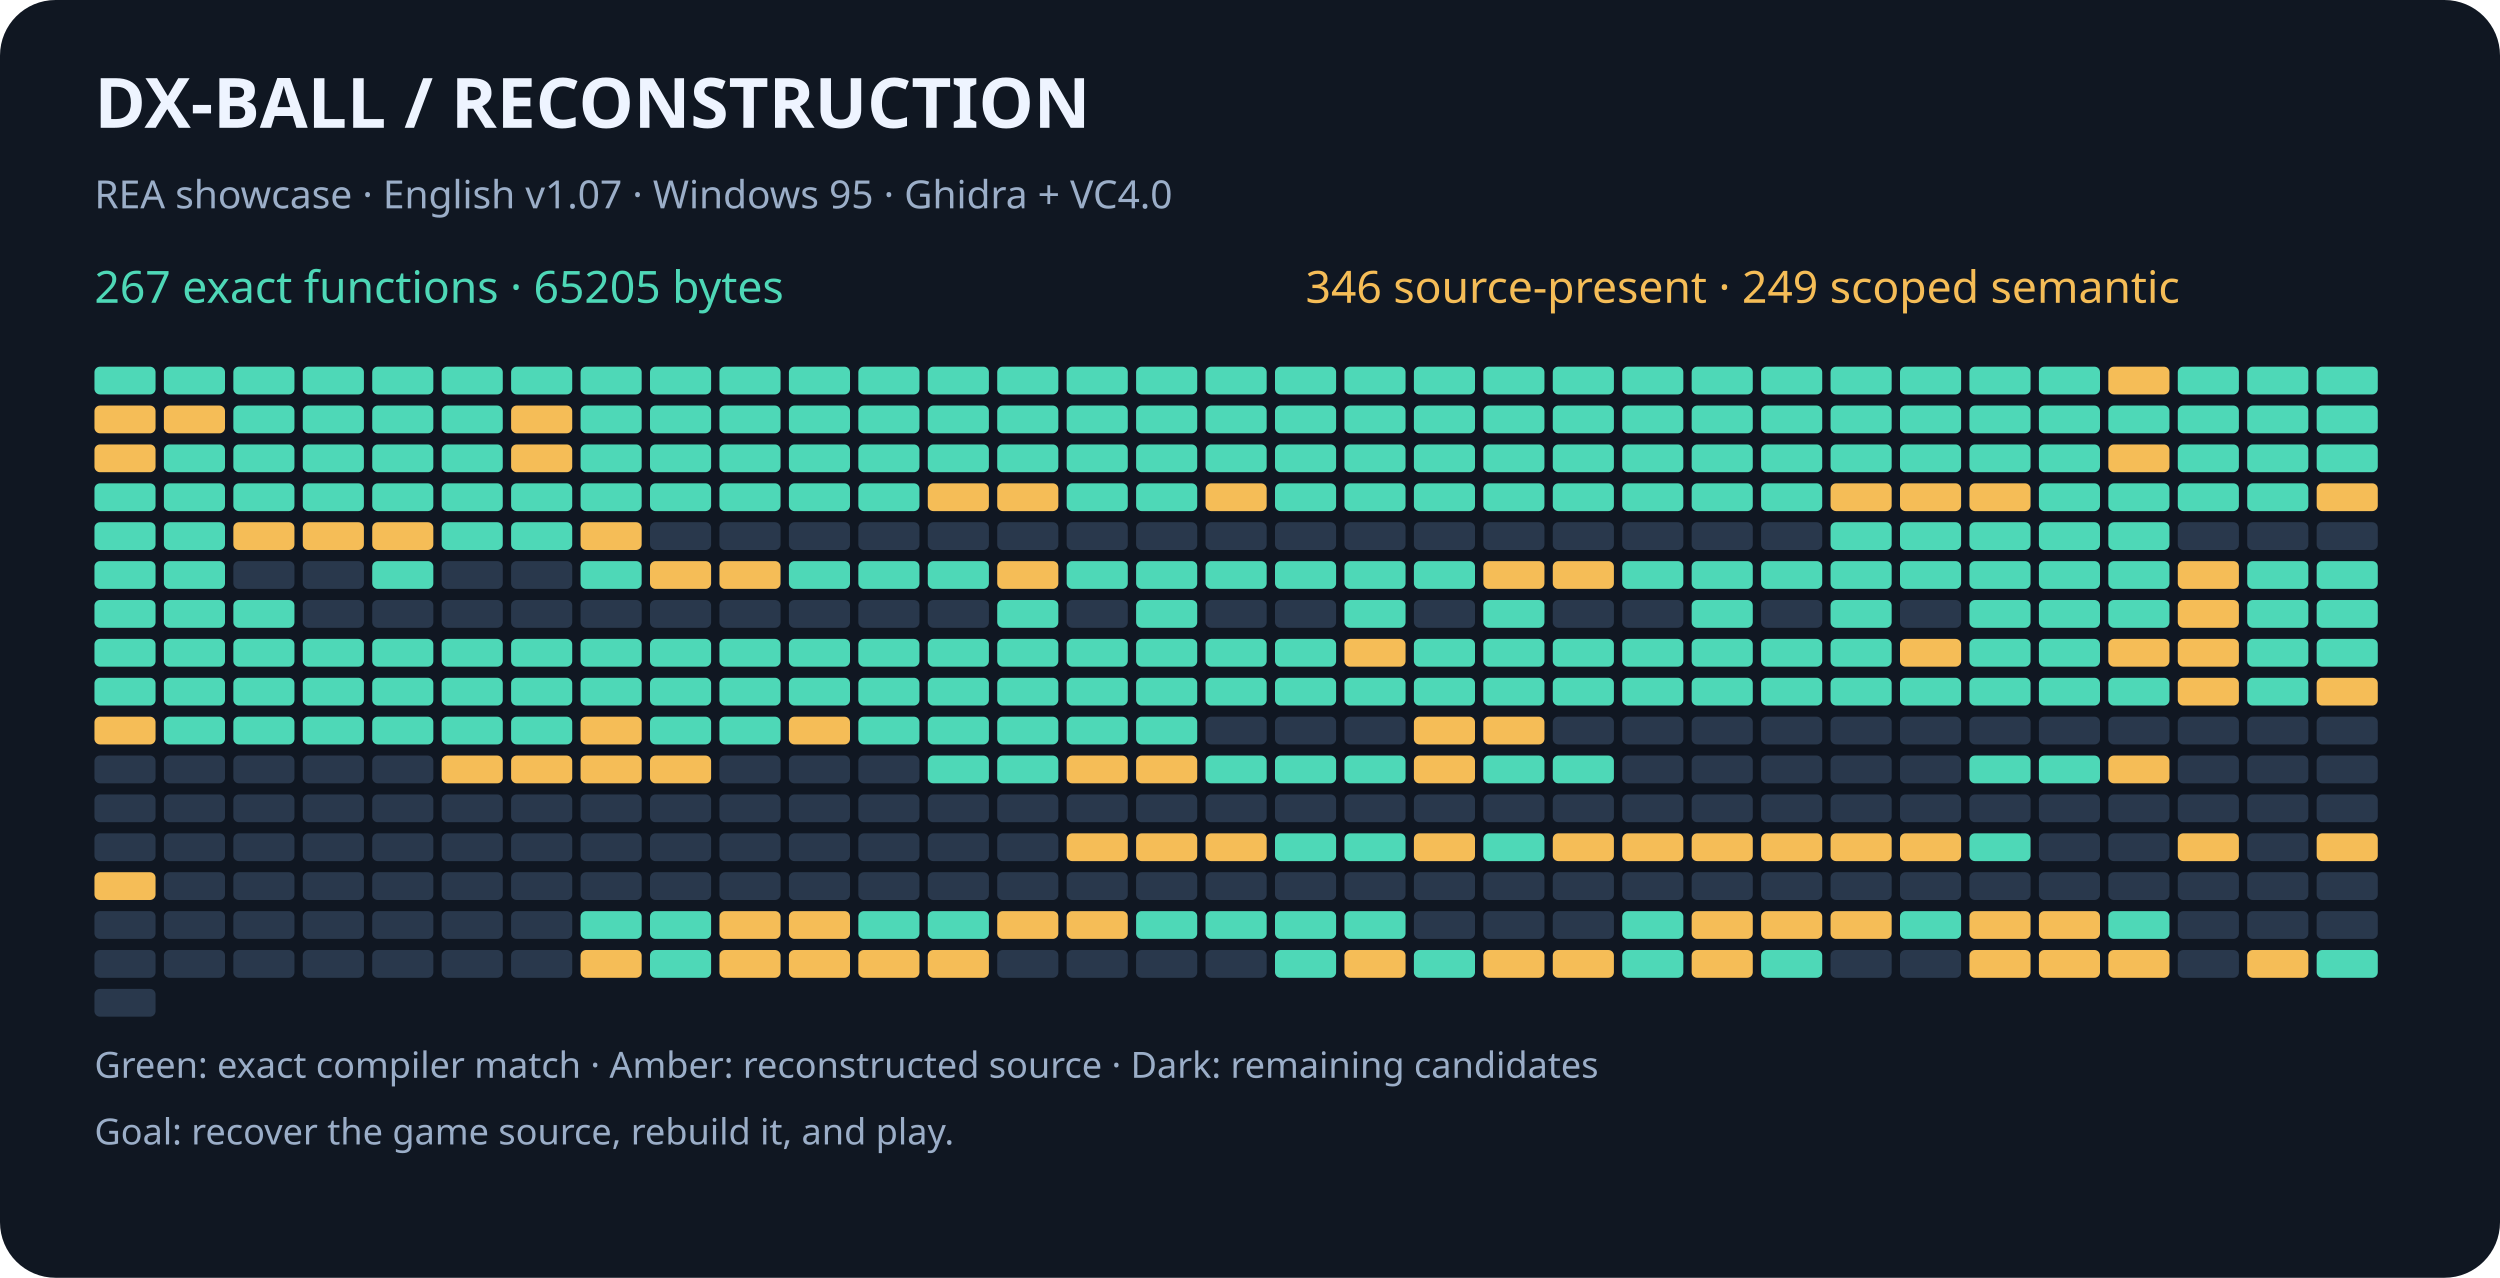
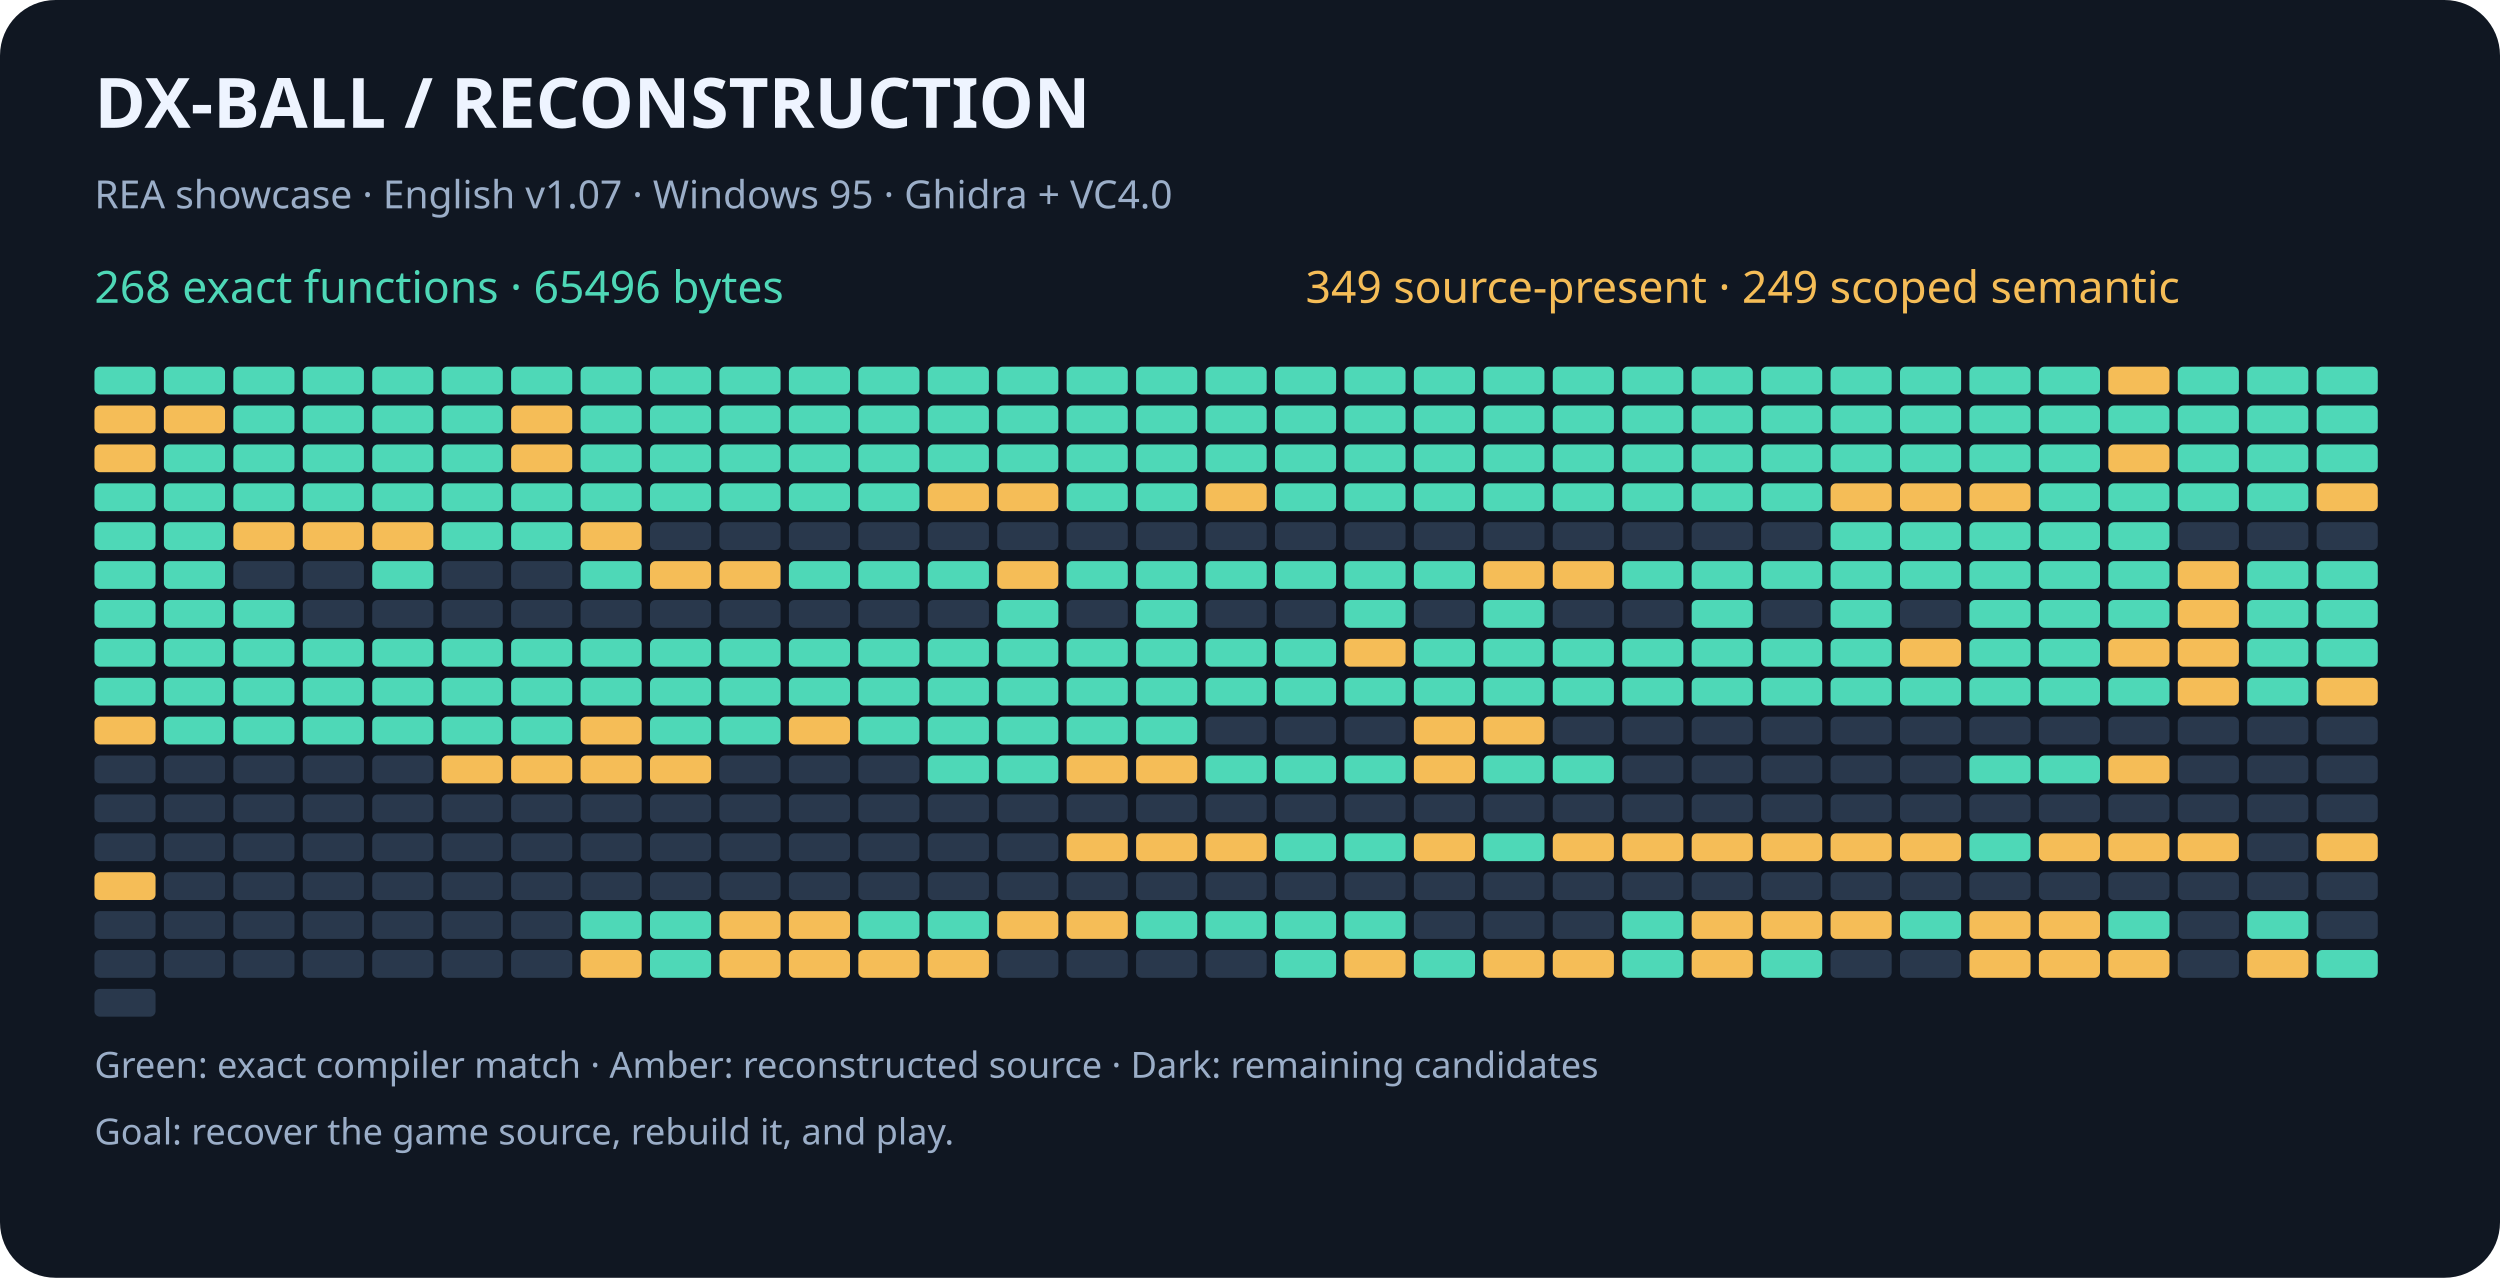
<svg xmlns="http://www.w3.org/2000/svg" width="900" height="460" viewBox="0 0 900 460" role="img" aria-labelledby="title desc">
  <rect width="900" height="460" rx="20" fill="#101722" />
  <g font-family="sans-serif">
    <text x="34" y="46" fill="#eef4ff" font-size="25" font-weight="bold">DX-BALL  /  RECONSTRUCTION</text>
    <text x="34" y="75" fill="#9baec8" font-size="14">REA showcase · English v1.07 · Windows 95 · Ghidra + VC4.0</text>
-     <text x="34" y="109" fill="#4ed8b7" font-size="16">267 exact functions · 65205 bytes</text>
-     <text x="470" y="109" fill="#f5bd57" font-size="16">346 source-present · 249 scoped semantic</text>
+     <text x="34" y="109" fill="#4ed8b7" font-size="16">268 exact functions · 65496 bytes</text>
+     <text x="470" y="109" fill="#f5bd57" font-size="16">349 source-present · 249 scoped semantic</text>
    <rect x="34" y="132" width="22" height="10" rx="2" fill="#4ed8b7" />
    <rect x="59" y="132" width="22" height="10" rx="2" fill="#4ed8b7" />
    <rect x="84" y="132" width="22" height="10" rx="2" fill="#4ed8b7" />
    <rect x="109" y="132" width="22" height="10" rx="2" fill="#4ed8b7" />
    <rect x="134" y="132" width="22" height="10" rx="2" fill="#4ed8b7" />
    <rect x="159" y="132" width="22" height="10" rx="2" fill="#4ed8b7" />
    <rect x="184" y="132" width="22" height="10" rx="2" fill="#4ed8b7" />
    <rect x="209" y="132" width="22" height="10" rx="2" fill="#4ed8b7" />
    <rect x="234" y="132" width="22" height="10" rx="2" fill="#4ed8b7" />
    <rect x="259" y="132" width="22" height="10" rx="2" fill="#4ed8b7" />
    <rect x="284" y="132" width="22" height="10" rx="2" fill="#4ed8b7" />
    <rect x="309" y="132" width="22" height="10" rx="2" fill="#4ed8b7" />
    <rect x="334" y="132" width="22" height="10" rx="2" fill="#4ed8b7" />
    <rect x="359" y="132" width="22" height="10" rx="2" fill="#4ed8b7" />
    <rect x="384" y="132" width="22" height="10" rx="2" fill="#4ed8b7" />
    <rect x="409" y="132" width="22" height="10" rx="2" fill="#4ed8b7" />
    <rect x="434" y="132" width="22" height="10" rx="2" fill="#4ed8b7" />
    <rect x="459" y="132" width="22" height="10" rx="2" fill="#4ed8b7" />
    <rect x="484" y="132" width="22" height="10" rx="2" fill="#4ed8b7" />
    <rect x="509" y="132" width="22" height="10" rx="2" fill="#4ed8b7" />
    <rect x="534" y="132" width="22" height="10" rx="2" fill="#4ed8b7" />
    <rect x="559" y="132" width="22" height="10" rx="2" fill="#4ed8b7" />
    <rect x="584" y="132" width="22" height="10" rx="2" fill="#4ed8b7" />
    <rect x="609" y="132" width="22" height="10" rx="2" fill="#4ed8b7" />
    <rect x="634" y="132" width="22" height="10" rx="2" fill="#4ed8b7" />
    <rect x="659" y="132" width="22" height="10" rx="2" fill="#4ed8b7" />
    <rect x="684" y="132" width="22" height="10" rx="2" fill="#4ed8b7" />
    <rect x="709" y="132" width="22" height="10" rx="2" fill="#4ed8b7" />
    <rect x="734" y="132" width="22" height="10" rx="2" fill="#4ed8b7" />
    <rect x="759" y="132" width="22" height="10" rx="2" fill="#f5bd57" />
    <rect x="784" y="132" width="22" height="10" rx="2" fill="#4ed8b7" />
    <rect x="809" y="132" width="22" height="10" rx="2" fill="#4ed8b7" />
    <rect x="834" y="132" width="22" height="10" rx="2" fill="#4ed8b7" />
    <rect x="34" y="146" width="22" height="10" rx="2" fill="#f5bd57" />
    <rect x="59" y="146" width="22" height="10" rx="2" fill="#f5bd57" />
    <rect x="84" y="146" width="22" height="10" rx="2" fill="#4ed8b7" />
    <rect x="109" y="146" width="22" height="10" rx="2" fill="#4ed8b7" />
    <rect x="134" y="146" width="22" height="10" rx="2" fill="#4ed8b7" />
    <rect x="159" y="146" width="22" height="10" rx="2" fill="#4ed8b7" />
    <rect x="184" y="146" width="22" height="10" rx="2" fill="#f5bd57" />
    <rect x="209" y="146" width="22" height="10" rx="2" fill="#4ed8b7" />
    <rect x="234" y="146" width="22" height="10" rx="2" fill="#4ed8b7" />
    <rect x="259" y="146" width="22" height="10" rx="2" fill="#4ed8b7" />
    <rect x="284" y="146" width="22" height="10" rx="2" fill="#4ed8b7" />
    <rect x="309" y="146" width="22" height="10" rx="2" fill="#4ed8b7" />
    <rect x="334" y="146" width="22" height="10" rx="2" fill="#4ed8b7" />
    <rect x="359" y="146" width="22" height="10" rx="2" fill="#4ed8b7" />
    <rect x="384" y="146" width="22" height="10" rx="2" fill="#4ed8b7" />
    <rect x="409" y="146" width="22" height="10" rx="2" fill="#4ed8b7" />
    <rect x="434" y="146" width="22" height="10" rx="2" fill="#4ed8b7" />
    <rect x="459" y="146" width="22" height="10" rx="2" fill="#4ed8b7" />
    <rect x="484" y="146" width="22" height="10" rx="2" fill="#4ed8b7" />
    <rect x="509" y="146" width="22" height="10" rx="2" fill="#4ed8b7" />
    <rect x="534" y="146" width="22" height="10" rx="2" fill="#4ed8b7" />
    <rect x="559" y="146" width="22" height="10" rx="2" fill="#4ed8b7" />
    <rect x="584" y="146" width="22" height="10" rx="2" fill="#4ed8b7" />
    <rect x="609" y="146" width="22" height="10" rx="2" fill="#4ed8b7" />
    <rect x="634" y="146" width="22" height="10" rx="2" fill="#4ed8b7" />
    <rect x="659" y="146" width="22" height="10" rx="2" fill="#4ed8b7" />
    <rect x="684" y="146" width="22" height="10" rx="2" fill="#4ed8b7" />
    <rect x="709" y="146" width="22" height="10" rx="2" fill="#4ed8b7" />
    <rect x="734" y="146" width="22" height="10" rx="2" fill="#4ed8b7" />
    <rect x="759" y="146" width="22" height="10" rx="2" fill="#4ed8b7" />
    <rect x="784" y="146" width="22" height="10" rx="2" fill="#4ed8b7" />
    <rect x="809" y="146" width="22" height="10" rx="2" fill="#4ed8b7" />
    <rect x="834" y="146" width="22" height="10" rx="2" fill="#4ed8b7" />
    <rect x="34" y="160" width="22" height="10" rx="2" fill="#f5bd57" />
    <rect x="59" y="160" width="22" height="10" rx="2" fill="#4ed8b7" />
    <rect x="84" y="160" width="22" height="10" rx="2" fill="#4ed8b7" />
    <rect x="109" y="160" width="22" height="10" rx="2" fill="#4ed8b7" />
    <rect x="134" y="160" width="22" height="10" rx="2" fill="#4ed8b7" />
    <rect x="159" y="160" width="22" height="10" rx="2" fill="#4ed8b7" />
    <rect x="184" y="160" width="22" height="10" rx="2" fill="#f5bd57" />
    <rect x="209" y="160" width="22" height="10" rx="2" fill="#4ed8b7" />
    <rect x="234" y="160" width="22" height="10" rx="2" fill="#4ed8b7" />
    <rect x="259" y="160" width="22" height="10" rx="2" fill="#4ed8b7" />
    <rect x="284" y="160" width="22" height="10" rx="2" fill="#4ed8b7" />
    <rect x="309" y="160" width="22" height="10" rx="2" fill="#4ed8b7" />
    <rect x="334" y="160" width="22" height="10" rx="2" fill="#4ed8b7" />
    <rect x="359" y="160" width="22" height="10" rx="2" fill="#4ed8b7" />
    <rect x="384" y="160" width="22" height="10" rx="2" fill="#4ed8b7" />
    <rect x="409" y="160" width="22" height="10" rx="2" fill="#4ed8b7" />
    <rect x="434" y="160" width="22" height="10" rx="2" fill="#4ed8b7" />
    <rect x="459" y="160" width="22" height="10" rx="2" fill="#4ed8b7" />
    <rect x="484" y="160" width="22" height="10" rx="2" fill="#4ed8b7" />
    <rect x="509" y="160" width="22" height="10" rx="2" fill="#4ed8b7" />
    <rect x="534" y="160" width="22" height="10" rx="2" fill="#4ed8b7" />
    <rect x="559" y="160" width="22" height="10" rx="2" fill="#4ed8b7" />
    <rect x="584" y="160" width="22" height="10" rx="2" fill="#4ed8b7" />
    <rect x="609" y="160" width="22" height="10" rx="2" fill="#4ed8b7" />
    <rect x="634" y="160" width="22" height="10" rx="2" fill="#4ed8b7" />
    <rect x="659" y="160" width="22" height="10" rx="2" fill="#4ed8b7" />
    <rect x="684" y="160" width="22" height="10" rx="2" fill="#4ed8b7" />
    <rect x="709" y="160" width="22" height="10" rx="2" fill="#4ed8b7" />
    <rect x="734" y="160" width="22" height="10" rx="2" fill="#4ed8b7" />
    <rect x="759" y="160" width="22" height="10" rx="2" fill="#f5bd57" />
    <rect x="784" y="160" width="22" height="10" rx="2" fill="#4ed8b7" />
    <rect x="809" y="160" width="22" height="10" rx="2" fill="#4ed8b7" />
    <rect x="834" y="160" width="22" height="10" rx="2" fill="#4ed8b7" />
    <rect x="34" y="174" width="22" height="10" rx="2" fill="#4ed8b7" />
    <rect x="59" y="174" width="22" height="10" rx="2" fill="#4ed8b7" />
    <rect x="84" y="174" width="22" height="10" rx="2" fill="#4ed8b7" />
    <rect x="109" y="174" width="22" height="10" rx="2" fill="#4ed8b7" />
    <rect x="134" y="174" width="22" height="10" rx="2" fill="#4ed8b7" />
    <rect x="159" y="174" width="22" height="10" rx="2" fill="#4ed8b7" />
    <rect x="184" y="174" width="22" height="10" rx="2" fill="#4ed8b7" />
    <rect x="209" y="174" width="22" height="10" rx="2" fill="#4ed8b7" />
    <rect x="234" y="174" width="22" height="10" rx="2" fill="#4ed8b7" />
    <rect x="259" y="174" width="22" height="10" rx="2" fill="#4ed8b7" />
    <rect x="284" y="174" width="22" height="10" rx="2" fill="#4ed8b7" />
    <rect x="309" y="174" width="22" height="10" rx="2" fill="#4ed8b7" />
    <rect x="334" y="174" width="22" height="10" rx="2" fill="#f5bd57" />
    <rect x="359" y="174" width="22" height="10" rx="2" fill="#f5bd57" />
    <rect x="384" y="174" width="22" height="10" rx="2" fill="#4ed8b7" />
    <rect x="409" y="174" width="22" height="10" rx="2" fill="#4ed8b7" />
    <rect x="434" y="174" width="22" height="10" rx="2" fill="#f5bd57" />
    <rect x="459" y="174" width="22" height="10" rx="2" fill="#4ed8b7" />
    <rect x="484" y="174" width="22" height="10" rx="2" fill="#4ed8b7" />
    <rect x="509" y="174" width="22" height="10" rx="2" fill="#4ed8b7" />
    <rect x="534" y="174" width="22" height="10" rx="2" fill="#4ed8b7" />
    <rect x="559" y="174" width="22" height="10" rx="2" fill="#4ed8b7" />
    <rect x="584" y="174" width="22" height="10" rx="2" fill="#4ed8b7" />
    <rect x="609" y="174" width="22" height="10" rx="2" fill="#4ed8b7" />
    <rect x="634" y="174" width="22" height="10" rx="2" fill="#4ed8b7" />
    <rect x="659" y="174" width="22" height="10" rx="2" fill="#f5bd57" />
    <rect x="684" y="174" width="22" height="10" rx="2" fill="#f5bd57" />
    <rect x="709" y="174" width="22" height="10" rx="2" fill="#f5bd57" />
    <rect x="734" y="174" width="22" height="10" rx="2" fill="#4ed8b7" />
    <rect x="759" y="174" width="22" height="10" rx="2" fill="#4ed8b7" />
    <rect x="784" y="174" width="22" height="10" rx="2" fill="#4ed8b7" />
    <rect x="809" y="174" width="22" height="10" rx="2" fill="#4ed8b7" />
    <rect x="834" y="174" width="22" height="10" rx="2" fill="#f5bd57" />
    <rect x="34" y="188" width="22" height="10" rx="2" fill="#4ed8b7" />
    <rect x="59" y="188" width="22" height="10" rx="2" fill="#4ed8b7" />
    <rect x="84" y="188" width="22" height="10" rx="2" fill="#f5bd57" />
    <rect x="109" y="188" width="22" height="10" rx="2" fill="#f5bd57" />
    <rect x="134" y="188" width="22" height="10" rx="2" fill="#f5bd57" />
    <rect x="159" y="188" width="22" height="10" rx="2" fill="#4ed8b7" />
    <rect x="184" y="188" width="22" height="10" rx="2" fill="#4ed8b7" />
    <rect x="209" y="188" width="22" height="10" rx="2" fill="#f5bd57" />
    <rect x="234" y="188" width="22" height="10" rx="2" fill="#29384c" />
    <rect x="259" y="188" width="22" height="10" rx="2" fill="#29384c" />
    <rect x="284" y="188" width="22" height="10" rx="2" fill="#29384c" />
    <rect x="309" y="188" width="22" height="10" rx="2" fill="#29384c" />
    <rect x="334" y="188" width="22" height="10" rx="2" fill="#29384c" />
    <rect x="359" y="188" width="22" height="10" rx="2" fill="#29384c" />
    <rect x="384" y="188" width="22" height="10" rx="2" fill="#29384c" />
    <rect x="409" y="188" width="22" height="10" rx="2" fill="#29384c" />
    <rect x="434" y="188" width="22" height="10" rx="2" fill="#29384c" />
    <rect x="459" y="188" width="22" height="10" rx="2" fill="#29384c" />
    <rect x="484" y="188" width="22" height="10" rx="2" fill="#29384c" />
    <rect x="509" y="188" width="22" height="10" rx="2" fill="#29384c" />
    <rect x="534" y="188" width="22" height="10" rx="2" fill="#29384c" />
    <rect x="559" y="188" width="22" height="10" rx="2" fill="#29384c" />
    <rect x="584" y="188" width="22" height="10" rx="2" fill="#29384c" />
    <rect x="609" y="188" width="22" height="10" rx="2" fill="#29384c" />
    <rect x="634" y="188" width="22" height="10" rx="2" fill="#29384c" />
    <rect x="659" y="188" width="22" height="10" rx="2" fill="#4ed8b7" />
    <rect x="684" y="188" width="22" height="10" rx="2" fill="#4ed8b7" />
    <rect x="709" y="188" width="22" height="10" rx="2" fill="#4ed8b7" />
    <rect x="734" y="188" width="22" height="10" rx="2" fill="#4ed8b7" />
    <rect x="759" y="188" width="22" height="10" rx="2" fill="#4ed8b7" />
    <rect x="784" y="188" width="22" height="10" rx="2" fill="#29384c" />
    <rect x="809" y="188" width="22" height="10" rx="2" fill="#29384c" />
    <rect x="834" y="188" width="22" height="10" rx="2" fill="#29384c" />
    <rect x="34" y="202" width="22" height="10" rx="2" fill="#4ed8b7" />
    <rect x="59" y="202" width="22" height="10" rx="2" fill="#4ed8b7" />
    <rect x="84" y="202" width="22" height="10" rx="2" fill="#29384c" />
    <rect x="109" y="202" width="22" height="10" rx="2" fill="#29384c" />
    <rect x="134" y="202" width="22" height="10" rx="2" fill="#4ed8b7" />
    <rect x="159" y="202" width="22" height="10" rx="2" fill="#29384c" />
    <rect x="184" y="202" width="22" height="10" rx="2" fill="#29384c" />
    <rect x="209" y="202" width="22" height="10" rx="2" fill="#4ed8b7" />
    <rect x="234" y="202" width="22" height="10" rx="2" fill="#f5bd57" />
    <rect x="259" y="202" width="22" height="10" rx="2" fill="#f5bd57" />
    <rect x="284" y="202" width="22" height="10" rx="2" fill="#4ed8b7" />
    <rect x="309" y="202" width="22" height="10" rx="2" fill="#4ed8b7" />
    <rect x="334" y="202" width="22" height="10" rx="2" fill="#4ed8b7" />
    <rect x="359" y="202" width="22" height="10" rx="2" fill="#f5bd57" />
    <rect x="384" y="202" width="22" height="10" rx="2" fill="#4ed8b7" />
    <rect x="409" y="202" width="22" height="10" rx="2" fill="#4ed8b7" />
    <rect x="434" y="202" width="22" height="10" rx="2" fill="#4ed8b7" />
    <rect x="459" y="202" width="22" height="10" rx="2" fill="#4ed8b7" />
    <rect x="484" y="202" width="22" height="10" rx="2" fill="#4ed8b7" />
    <rect x="509" y="202" width="22" height="10" rx="2" fill="#4ed8b7" />
    <rect x="534" y="202" width="22" height="10" rx="2" fill="#f5bd57" />
    <rect x="559" y="202" width="22" height="10" rx="2" fill="#f5bd57" />
    <rect x="584" y="202" width="22" height="10" rx="2" fill="#4ed8b7" />
    <rect x="609" y="202" width="22" height="10" rx="2" fill="#4ed8b7" />
    <rect x="634" y="202" width="22" height="10" rx="2" fill="#4ed8b7" />
    <rect x="659" y="202" width="22" height="10" rx="2" fill="#4ed8b7" />
    <rect x="684" y="202" width="22" height="10" rx="2" fill="#4ed8b7" />
    <rect x="709" y="202" width="22" height="10" rx="2" fill="#4ed8b7" />
    <rect x="734" y="202" width="22" height="10" rx="2" fill="#4ed8b7" />
    <rect x="759" y="202" width="22" height="10" rx="2" fill="#4ed8b7" />
    <rect x="784" y="202" width="22" height="10" rx="2" fill="#f5bd57" />
    <rect x="809" y="202" width="22" height="10" rx="2" fill="#4ed8b7" />
    <rect x="834" y="202" width="22" height="10" rx="2" fill="#4ed8b7" />
    <rect x="34" y="216" width="22" height="10" rx="2" fill="#4ed8b7" />
    <rect x="59" y="216" width="22" height="10" rx="2" fill="#4ed8b7" />
    <rect x="84" y="216" width="22" height="10" rx="2" fill="#4ed8b7" />
    <rect x="109" y="216" width="22" height="10" rx="2" fill="#29384c" />
    <rect x="134" y="216" width="22" height="10" rx="2" fill="#29384c" />
    <rect x="159" y="216" width="22" height="10" rx="2" fill="#29384c" />
    <rect x="184" y="216" width="22" height="10" rx="2" fill="#29384c" />
    <rect x="209" y="216" width="22" height="10" rx="2" fill="#29384c" />
    <rect x="234" y="216" width="22" height="10" rx="2" fill="#29384c" />
    <rect x="259" y="216" width="22" height="10" rx="2" fill="#29384c" />
    <rect x="284" y="216" width="22" height="10" rx="2" fill="#29384c" />
    <rect x="309" y="216" width="22" height="10" rx="2" fill="#29384c" />
    <rect x="334" y="216" width="22" height="10" rx="2" fill="#29384c" />
    <rect x="359" y="216" width="22" height="10" rx="2" fill="#4ed8b7" />
    <rect x="384" y="216" width="22" height="10" rx="2" fill="#29384c" />
    <rect x="409" y="216" width="22" height="10" rx="2" fill="#4ed8b7" />
    <rect x="434" y="216" width="22" height="10" rx="2" fill="#29384c" />
    <rect x="459" y="216" width="22" height="10" rx="2" fill="#29384c" />
    <rect x="484" y="216" width="22" height="10" rx="2" fill="#4ed8b7" />
    <rect x="509" y="216" width="22" height="10" rx="2" fill="#29384c" />
    <rect x="534" y="216" width="22" height="10" rx="2" fill="#4ed8b7" />
    <rect x="559" y="216" width="22" height="10" rx="2" fill="#29384c" />
    <rect x="584" y="216" width="22" height="10" rx="2" fill="#29384c" />
    <rect x="609" y="216" width="22" height="10" rx="2" fill="#4ed8b7" />
    <rect x="634" y="216" width="22" height="10" rx="2" fill="#29384c" />
    <rect x="659" y="216" width="22" height="10" rx="2" fill="#4ed8b7" />
    <rect x="684" y="216" width="22" height="10" rx="2" fill="#29384c" />
    <rect x="709" y="216" width="22" height="10" rx="2" fill="#4ed8b7" />
    <rect x="734" y="216" width="22" height="10" rx="2" fill="#4ed8b7" />
    <rect x="759" y="216" width="22" height="10" rx="2" fill="#4ed8b7" />
    <rect x="784" y="216" width="22" height="10" rx="2" fill="#f5bd57" />
    <rect x="809" y="216" width="22" height="10" rx="2" fill="#4ed8b7" />
    <rect x="834" y="216" width="22" height="10" rx="2" fill="#4ed8b7" />
    <rect x="34" y="230" width="22" height="10" rx="2" fill="#4ed8b7" />
    <rect x="59" y="230" width="22" height="10" rx="2" fill="#4ed8b7" />
    <rect x="84" y="230" width="22" height="10" rx="2" fill="#4ed8b7" />
    <rect x="109" y="230" width="22" height="10" rx="2" fill="#4ed8b7" />
    <rect x="134" y="230" width="22" height="10" rx="2" fill="#4ed8b7" />
    <rect x="159" y="230" width="22" height="10" rx="2" fill="#4ed8b7" />
    <rect x="184" y="230" width="22" height="10" rx="2" fill="#4ed8b7" />
    <rect x="209" y="230" width="22" height="10" rx="2" fill="#4ed8b7" />
    <rect x="234" y="230" width="22" height="10" rx="2" fill="#4ed8b7" />
    <rect x="259" y="230" width="22" height="10" rx="2" fill="#4ed8b7" />
    <rect x="284" y="230" width="22" height="10" rx="2" fill="#4ed8b7" />
    <rect x="309" y="230" width="22" height="10" rx="2" fill="#4ed8b7" />
    <rect x="334" y="230" width="22" height="10" rx="2" fill="#4ed8b7" />
    <rect x="359" y="230" width="22" height="10" rx="2" fill="#4ed8b7" />
    <rect x="384" y="230" width="22" height="10" rx="2" fill="#4ed8b7" />
    <rect x="409" y="230" width="22" height="10" rx="2" fill="#4ed8b7" />
    <rect x="434" y="230" width="22" height="10" rx="2" fill="#4ed8b7" />
    <rect x="459" y="230" width="22" height="10" rx="2" fill="#4ed8b7" />
    <rect x="484" y="230" width="22" height="10" rx="2" fill="#f5bd57" />
    <rect x="509" y="230" width="22" height="10" rx="2" fill="#4ed8b7" />
    <rect x="534" y="230" width="22" height="10" rx="2" fill="#4ed8b7" />
    <rect x="559" y="230" width="22" height="10" rx="2" fill="#4ed8b7" />
    <rect x="584" y="230" width="22" height="10" rx="2" fill="#4ed8b7" />
    <rect x="609" y="230" width="22" height="10" rx="2" fill="#4ed8b7" />
    <rect x="634" y="230" width="22" height="10" rx="2" fill="#4ed8b7" />
    <rect x="659" y="230" width="22" height="10" rx="2" fill="#4ed8b7" />
    <rect x="684" y="230" width="22" height="10" rx="2" fill="#f5bd57" />
    <rect x="709" y="230" width="22" height="10" rx="2" fill="#4ed8b7" />
    <rect x="734" y="230" width="22" height="10" rx="2" fill="#4ed8b7" />
    <rect x="759" y="230" width="22" height="10" rx="2" fill="#f5bd57" />
    <rect x="784" y="230" width="22" height="10" rx="2" fill="#f5bd57" />
    <rect x="809" y="230" width="22" height="10" rx="2" fill="#4ed8b7" />
    <rect x="834" y="230" width="22" height="10" rx="2" fill="#4ed8b7" />
    <rect x="34" y="244" width="22" height="10" rx="2" fill="#4ed8b7" />
    <rect x="59" y="244" width="22" height="10" rx="2" fill="#4ed8b7" />
    <rect x="84" y="244" width="22" height="10" rx="2" fill="#4ed8b7" />
    <rect x="109" y="244" width="22" height="10" rx="2" fill="#4ed8b7" />
    <rect x="134" y="244" width="22" height="10" rx="2" fill="#4ed8b7" />
    <rect x="159" y="244" width="22" height="10" rx="2" fill="#4ed8b7" />
    <rect x="184" y="244" width="22" height="10" rx="2" fill="#4ed8b7" />
    <rect x="209" y="244" width="22" height="10" rx="2" fill="#4ed8b7" />
    <rect x="234" y="244" width="22" height="10" rx="2" fill="#4ed8b7" />
    <rect x="259" y="244" width="22" height="10" rx="2" fill="#4ed8b7" />
    <rect x="284" y="244" width="22" height="10" rx="2" fill="#4ed8b7" />
    <rect x="309" y="244" width="22" height="10" rx="2" fill="#4ed8b7" />
    <rect x="334" y="244" width="22" height="10" rx="2" fill="#4ed8b7" />
    <rect x="359" y="244" width="22" height="10" rx="2" fill="#4ed8b7" />
    <rect x="384" y="244" width="22" height="10" rx="2" fill="#4ed8b7" />
    <rect x="409" y="244" width="22" height="10" rx="2" fill="#4ed8b7" />
    <rect x="434" y="244" width="22" height="10" rx="2" fill="#4ed8b7" />
    <rect x="459" y="244" width="22" height="10" rx="2" fill="#4ed8b7" />
    <rect x="484" y="244" width="22" height="10" rx="2" fill="#4ed8b7" />
    <rect x="509" y="244" width="22" height="10" rx="2" fill="#4ed8b7" />
    <rect x="534" y="244" width="22" height="10" rx="2" fill="#4ed8b7" />
    <rect x="559" y="244" width="22" height="10" rx="2" fill="#4ed8b7" />
    <rect x="584" y="244" width="22" height="10" rx="2" fill="#4ed8b7" />
    <rect x="609" y="244" width="22" height="10" rx="2" fill="#4ed8b7" />
    <rect x="634" y="244" width="22" height="10" rx="2" fill="#4ed8b7" />
    <rect x="659" y="244" width="22" height="10" rx="2" fill="#4ed8b7" />
    <rect x="684" y="244" width="22" height="10" rx="2" fill="#4ed8b7" />
    <rect x="709" y="244" width="22" height="10" rx="2" fill="#4ed8b7" />
    <rect x="734" y="244" width="22" height="10" rx="2" fill="#4ed8b7" />
    <rect x="759" y="244" width="22" height="10" rx="2" fill="#4ed8b7" />
    <rect x="784" y="244" width="22" height="10" rx="2" fill="#f5bd57" />
    <rect x="809" y="244" width="22" height="10" rx="2" fill="#4ed8b7" />
    <rect x="834" y="244" width="22" height="10" rx="2" fill="#f5bd57" />
    <rect x="34" y="258" width="22" height="10" rx="2" fill="#f5bd57" />
    <rect x="59" y="258" width="22" height="10" rx="2" fill="#4ed8b7" />
    <rect x="84" y="258" width="22" height="10" rx="2" fill="#4ed8b7" />
    <rect x="109" y="258" width="22" height="10" rx="2" fill="#4ed8b7" />
    <rect x="134" y="258" width="22" height="10" rx="2" fill="#4ed8b7" />
    <rect x="159" y="258" width="22" height="10" rx="2" fill="#4ed8b7" />
    <rect x="184" y="258" width="22" height="10" rx="2" fill="#4ed8b7" />
    <rect x="209" y="258" width="22" height="10" rx="2" fill="#f5bd57" />
    <rect x="234" y="258" width="22" height="10" rx="2" fill="#4ed8b7" />
    <rect x="259" y="258" width="22" height="10" rx="2" fill="#4ed8b7" />
    <rect x="284" y="258" width="22" height="10" rx="2" fill="#f5bd57" />
    <rect x="309" y="258" width="22" height="10" rx="2" fill="#4ed8b7" />
    <rect x="334" y="258" width="22" height="10" rx="2" fill="#4ed8b7" />
    <rect x="359" y="258" width="22" height="10" rx="2" fill="#4ed8b7" />
    <rect x="384" y="258" width="22" height="10" rx="2" fill="#4ed8b7" />
    <rect x="409" y="258" width="22" height="10" rx="2" fill="#4ed8b7" />
    <rect x="434" y="258" width="22" height="10" rx="2" fill="#29384c" />
    <rect x="459" y="258" width="22" height="10" rx="2" fill="#29384c" />
    <rect x="484" y="258" width="22" height="10" rx="2" fill="#29384c" />
    <rect x="509" y="258" width="22" height="10" rx="2" fill="#f5bd57" />
    <rect x="534" y="258" width="22" height="10" rx="2" fill="#f5bd57" />
    <rect x="559" y="258" width="22" height="10" rx="2" fill="#29384c" />
    <rect x="584" y="258" width="22" height="10" rx="2" fill="#29384c" />
    <rect x="609" y="258" width="22" height="10" rx="2" fill="#29384c" />
    <rect x="634" y="258" width="22" height="10" rx="2" fill="#29384c" />
    <rect x="659" y="258" width="22" height="10" rx="2" fill="#29384c" />
    <rect x="684" y="258" width="22" height="10" rx="2" fill="#29384c" />
    <rect x="709" y="258" width="22" height="10" rx="2" fill="#29384c" />
    <rect x="734" y="258" width="22" height="10" rx="2" fill="#29384c" />
    <rect x="759" y="258" width="22" height="10" rx="2" fill="#29384c" />
    <rect x="784" y="258" width="22" height="10" rx="2" fill="#29384c" />
    <rect x="809" y="258" width="22" height="10" rx="2" fill="#29384c" />
    <rect x="834" y="258" width="22" height="10" rx="2" fill="#29384c" />
    <rect x="34" y="272" width="22" height="10" rx="2" fill="#29384c" />
    <rect x="59" y="272" width="22" height="10" rx="2" fill="#29384c" />
    <rect x="84" y="272" width="22" height="10" rx="2" fill="#29384c" />
    <rect x="109" y="272" width="22" height="10" rx="2" fill="#29384c" />
    <rect x="134" y="272" width="22" height="10" rx="2" fill="#29384c" />
    <rect x="159" y="272" width="22" height="10" rx="2" fill="#f5bd57" />
    <rect x="184" y="272" width="22" height="10" rx="2" fill="#f5bd57" />
    <rect x="209" y="272" width="22" height="10" rx="2" fill="#f5bd57" />
    <rect x="234" y="272" width="22" height="10" rx="2" fill="#f5bd57" />
    <rect x="259" y="272" width="22" height="10" rx="2" fill="#29384c" />
    <rect x="284" y="272" width="22" height="10" rx="2" fill="#29384c" />
    <rect x="309" y="272" width="22" height="10" rx="2" fill="#29384c" />
    <rect x="334" y="272" width="22" height="10" rx="2" fill="#4ed8b7" />
    <rect x="359" y="272" width="22" height="10" rx="2" fill="#4ed8b7" />
    <rect x="384" y="272" width="22" height="10" rx="2" fill="#f5bd57" />
    <rect x="409" y="272" width="22" height="10" rx="2" fill="#f5bd57" />
    <rect x="434" y="272" width="22" height="10" rx="2" fill="#4ed8b7" />
    <rect x="459" y="272" width="22" height="10" rx="2" fill="#4ed8b7" />
    <rect x="484" y="272" width="22" height="10" rx="2" fill="#4ed8b7" />
    <rect x="509" y="272" width="22" height="10" rx="2" fill="#f5bd57" />
    <rect x="534" y="272" width="22" height="10" rx="2" fill="#4ed8b7" />
    <rect x="559" y="272" width="22" height="10" rx="2" fill="#4ed8b7" />
    <rect x="584" y="272" width="22" height="10" rx="2" fill="#29384c" />
    <rect x="609" y="272" width="22" height="10" rx="2" fill="#29384c" />
    <rect x="634" y="272" width="22" height="10" rx="2" fill="#29384c" />
    <rect x="659" y="272" width="22" height="10" rx="2" fill="#29384c" />
    <rect x="684" y="272" width="22" height="10" rx="2" fill="#29384c" />
    <rect x="709" y="272" width="22" height="10" rx="2" fill="#4ed8b7" />
    <rect x="734" y="272" width="22" height="10" rx="2" fill="#4ed8b7" />
    <rect x="759" y="272" width="22" height="10" rx="2" fill="#f5bd57" />
    <rect x="784" y="272" width="22" height="10" rx="2" fill="#29384c" />
    <rect x="809" y="272" width="22" height="10" rx="2" fill="#29384c" />
    <rect x="834" y="272" width="22" height="10" rx="2" fill="#29384c" />
    <rect x="34" y="286" width="22" height="10" rx="2" fill="#29384c" />
    <rect x="59" y="286" width="22" height="10" rx="2" fill="#29384c" />
    <rect x="84" y="286" width="22" height="10" rx="2" fill="#29384c" />
    <rect x="109" y="286" width="22" height="10" rx="2" fill="#29384c" />
    <rect x="134" y="286" width="22" height="10" rx="2" fill="#29384c" />
    <rect x="159" y="286" width="22" height="10" rx="2" fill="#29384c" />
    <rect x="184" y="286" width="22" height="10" rx="2" fill="#29384c" />
    <rect x="209" y="286" width="22" height="10" rx="2" fill="#29384c" />
    <rect x="234" y="286" width="22" height="10" rx="2" fill="#29384c" />
    <rect x="259" y="286" width="22" height="10" rx="2" fill="#29384c" />
    <rect x="284" y="286" width="22" height="10" rx="2" fill="#29384c" />
    <rect x="309" y="286" width="22" height="10" rx="2" fill="#29384c" />
    <rect x="334" y="286" width="22" height="10" rx="2" fill="#29384c" />
    <rect x="359" y="286" width="22" height="10" rx="2" fill="#29384c" />
    <rect x="384" y="286" width="22" height="10" rx="2" fill="#29384c" />
    <rect x="409" y="286" width="22" height="10" rx="2" fill="#29384c" />
    <rect x="434" y="286" width="22" height="10" rx="2" fill="#29384c" />
    <rect x="459" y="286" width="22" height="10" rx="2" fill="#29384c" />
    <rect x="484" y="286" width="22" height="10" rx="2" fill="#29384c" />
    <rect x="509" y="286" width="22" height="10" rx="2" fill="#29384c" />
    <rect x="534" y="286" width="22" height="10" rx="2" fill="#29384c" />
    <rect x="559" y="286" width="22" height="10" rx="2" fill="#29384c" />
    <rect x="584" y="286" width="22" height="10" rx="2" fill="#29384c" />
    <rect x="609" y="286" width="22" height="10" rx="2" fill="#29384c" />
    <rect x="634" y="286" width="22" height="10" rx="2" fill="#29384c" />
    <rect x="659" y="286" width="22" height="10" rx="2" fill="#29384c" />
    <rect x="684" y="286" width="22" height="10" rx="2" fill="#29384c" />
    <rect x="709" y="286" width="22" height="10" rx="2" fill="#29384c" />
    <rect x="734" y="286" width="22" height="10" rx="2" fill="#29384c" />
    <rect x="759" y="286" width="22" height="10" rx="2" fill="#29384c" />
    <rect x="784" y="286" width="22" height="10" rx="2" fill="#29384c" />
    <rect x="809" y="286" width="22" height="10" rx="2" fill="#29384c" />
    <rect x="834" y="286" width="22" height="10" rx="2" fill="#29384c" />
    <rect x="34" y="300" width="22" height="10" rx="2" fill="#29384c" />
    <rect x="59" y="300" width="22" height="10" rx="2" fill="#29384c" />
    <rect x="84" y="300" width="22" height="10" rx="2" fill="#29384c" />
    <rect x="109" y="300" width="22" height="10" rx="2" fill="#29384c" />
    <rect x="134" y="300" width="22" height="10" rx="2" fill="#29384c" />
    <rect x="159" y="300" width="22" height="10" rx="2" fill="#29384c" />
    <rect x="184" y="300" width="22" height="10" rx="2" fill="#29384c" />
    <rect x="209" y="300" width="22" height="10" rx="2" fill="#29384c" />
    <rect x="234" y="300" width="22" height="10" rx="2" fill="#29384c" />
    <rect x="259" y="300" width="22" height="10" rx="2" fill="#29384c" />
    <rect x="284" y="300" width="22" height="10" rx="2" fill="#29384c" />
    <rect x="309" y="300" width="22" height="10" rx="2" fill="#29384c" />
    <rect x="334" y="300" width="22" height="10" rx="2" fill="#29384c" />
    <rect x="359" y="300" width="22" height="10" rx="2" fill="#29384c" />
    <rect x="384" y="300" width="22" height="10" rx="2" fill="#f5bd57" />
    <rect x="409" y="300" width="22" height="10" rx="2" fill="#f5bd57" />
    <rect x="434" y="300" width="22" height="10" rx="2" fill="#f5bd57" />
    <rect x="459" y="300" width="22" height="10" rx="2" fill="#4ed8b7" />
    <rect x="484" y="300" width="22" height="10" rx="2" fill="#4ed8b7" />
    <rect x="509" y="300" width="22" height="10" rx="2" fill="#f5bd57" />
    <rect x="534" y="300" width="22" height="10" rx="2" fill="#4ed8b7" />
    <rect x="559" y="300" width="22" height="10" rx="2" fill="#f5bd57" />
    <rect x="584" y="300" width="22" height="10" rx="2" fill="#f5bd57" />
    <rect x="609" y="300" width="22" height="10" rx="2" fill="#f5bd57" />
    <rect x="634" y="300" width="22" height="10" rx="2" fill="#f5bd57" />
    <rect x="659" y="300" width="22" height="10" rx="2" fill="#f5bd57" />
    <rect x="684" y="300" width="22" height="10" rx="2" fill="#f5bd57" />
    <rect x="709" y="300" width="22" height="10" rx="2" fill="#4ed8b7" />
-     <rect x="734" y="300" width="22" height="10" rx="2" fill="#29384c" />
-     <rect x="759" y="300" width="22" height="10" rx="2" fill="#29384c" />
+     <rect x="734" y="300" width="22" height="10" rx="2" fill="#f5bd57" />
+     <rect x="759" y="300" width="22" height="10" rx="2" fill="#f5bd57" />
    <rect x="784" y="300" width="22" height="10" rx="2" fill="#f5bd57" />
    <rect x="809" y="300" width="22" height="10" rx="2" fill="#29384c" />
    <rect x="834" y="300" width="22" height="10" rx="2" fill="#f5bd57" />
    <rect x="34" y="314" width="22" height="10" rx="2" fill="#f5bd57" />
    <rect x="59" y="314" width="22" height="10" rx="2" fill="#29384c" />
    <rect x="84" y="314" width="22" height="10" rx="2" fill="#29384c" />
    <rect x="109" y="314" width="22" height="10" rx="2" fill="#29384c" />
    <rect x="134" y="314" width="22" height="10" rx="2" fill="#29384c" />
    <rect x="159" y="314" width="22" height="10" rx="2" fill="#29384c" />
    <rect x="184" y="314" width="22" height="10" rx="2" fill="#29384c" />
    <rect x="209" y="314" width="22" height="10" rx="2" fill="#29384c" />
    <rect x="234" y="314" width="22" height="10" rx="2" fill="#29384c" />
    <rect x="259" y="314" width="22" height="10" rx="2" fill="#29384c" />
    <rect x="284" y="314" width="22" height="10" rx="2" fill="#29384c" />
    <rect x="309" y="314" width="22" height="10" rx="2" fill="#29384c" />
    <rect x="334" y="314" width="22" height="10" rx="2" fill="#29384c" />
    <rect x="359" y="314" width="22" height="10" rx="2" fill="#29384c" />
    <rect x="384" y="314" width="22" height="10" rx="2" fill="#29384c" />
    <rect x="409" y="314" width="22" height="10" rx="2" fill="#29384c" />
    <rect x="434" y="314" width="22" height="10" rx="2" fill="#29384c" />
    <rect x="459" y="314" width="22" height="10" rx="2" fill="#29384c" />
    <rect x="484" y="314" width="22" height="10" rx="2" fill="#29384c" />
    <rect x="509" y="314" width="22" height="10" rx="2" fill="#29384c" />
    <rect x="534" y="314" width="22" height="10" rx="2" fill="#29384c" />
    <rect x="559" y="314" width="22" height="10" rx="2" fill="#29384c" />
    <rect x="584" y="314" width="22" height="10" rx="2" fill="#29384c" />
    <rect x="609" y="314" width="22" height="10" rx="2" fill="#29384c" />
    <rect x="634" y="314" width="22" height="10" rx="2" fill="#29384c" />
    <rect x="659" y="314" width="22" height="10" rx="2" fill="#29384c" />
    <rect x="684" y="314" width="22" height="10" rx="2" fill="#29384c" />
    <rect x="709" y="314" width="22" height="10" rx="2" fill="#29384c" />
    <rect x="734" y="314" width="22" height="10" rx="2" fill="#29384c" />
    <rect x="759" y="314" width="22" height="10" rx="2" fill="#29384c" />
    <rect x="784" y="314" width="22" height="10" rx="2" fill="#29384c" />
    <rect x="809" y="314" width="22" height="10" rx="2" fill="#29384c" />
    <rect x="834" y="314" width="22" height="10" rx="2" fill="#29384c" />
    <rect x="34" y="328" width="22" height="10" rx="2" fill="#29384c" />
    <rect x="59" y="328" width="22" height="10" rx="2" fill="#29384c" />
    <rect x="84" y="328" width="22" height="10" rx="2" fill="#29384c" />
    <rect x="109" y="328" width="22" height="10" rx="2" fill="#29384c" />
    <rect x="134" y="328" width="22" height="10" rx="2" fill="#29384c" />
    <rect x="159" y="328" width="22" height="10" rx="2" fill="#29384c" />
    <rect x="184" y="328" width="22" height="10" rx="2" fill="#29384c" />
    <rect x="209" y="328" width="22" height="10" rx="2" fill="#4ed8b7" />
    <rect x="234" y="328" width="22" height="10" rx="2" fill="#4ed8b7" />
    <rect x="259" y="328" width="22" height="10" rx="2" fill="#f5bd57" />
    <rect x="284" y="328" width="22" height="10" rx="2" fill="#f5bd57" />
    <rect x="309" y="328" width="22" height="10" rx="2" fill="#4ed8b7" />
    <rect x="334" y="328" width="22" height="10" rx="2" fill="#4ed8b7" />
    <rect x="359" y="328" width="22" height="10" rx="2" fill="#f5bd57" />
    <rect x="384" y="328" width="22" height="10" rx="2" fill="#f5bd57" />
    <rect x="409" y="328" width="22" height="10" rx="2" fill="#4ed8b7" />
    <rect x="434" y="328" width="22" height="10" rx="2" fill="#4ed8b7" />
    <rect x="459" y="328" width="22" height="10" rx="2" fill="#4ed8b7" />
    <rect x="484" y="328" width="22" height="10" rx="2" fill="#4ed8b7" />
    <rect x="509" y="328" width="22" height="10" rx="2" fill="#29384c" />
    <rect x="534" y="328" width="22" height="10" rx="2" fill="#29384c" />
    <rect x="559" y="328" width="22" height="10" rx="2" fill="#29384c" />
    <rect x="584" y="328" width="22" height="10" rx="2" fill="#4ed8b7" />
    <rect x="609" y="328" width="22" height="10" rx="2" fill="#f5bd57" />
    <rect x="634" y="328" width="22" height="10" rx="2" fill="#f5bd57" />
    <rect x="659" y="328" width="22" height="10" rx="2" fill="#f5bd57" />
    <rect x="684" y="328" width="22" height="10" rx="2" fill="#4ed8b7" />
    <rect x="709" y="328" width="22" height="10" rx="2" fill="#f5bd57" />
    <rect x="734" y="328" width="22" height="10" rx="2" fill="#f5bd57" />
    <rect x="759" y="328" width="22" height="10" rx="2" fill="#4ed8b7" />
    <rect x="784" y="328" width="22" height="10" rx="2" fill="#29384c" />
-     <rect x="809" y="328" width="22" height="10" rx="2" fill="#29384c" />
+     <rect x="809" y="328" width="22" height="10" rx="2" fill="#4ed8b7" />
    <rect x="834" y="328" width="22" height="10" rx="2" fill="#29384c" />
    <rect x="34" y="342" width="22" height="10" rx="2" fill="#29384c" />
    <rect x="59" y="342" width="22" height="10" rx="2" fill="#29384c" />
    <rect x="84" y="342" width="22" height="10" rx="2" fill="#29384c" />
    <rect x="109" y="342" width="22" height="10" rx="2" fill="#29384c" />
    <rect x="134" y="342" width="22" height="10" rx="2" fill="#29384c" />
    <rect x="159" y="342" width="22" height="10" rx="2" fill="#29384c" />
    <rect x="184" y="342" width="22" height="10" rx="2" fill="#29384c" />
    <rect x="209" y="342" width="22" height="10" rx="2" fill="#f5bd57" />
    <rect x="234" y="342" width="22" height="10" rx="2" fill="#4ed8b7" />
    <rect x="259" y="342" width="22" height="10" rx="2" fill="#f5bd57" />
    <rect x="284" y="342" width="22" height="10" rx="2" fill="#f5bd57" />
    <rect x="309" y="342" width="22" height="10" rx="2" fill="#f5bd57" />
    <rect x="334" y="342" width="22" height="10" rx="2" fill="#f5bd57" />
    <rect x="359" y="342" width="22" height="10" rx="2" fill="#29384c" />
    <rect x="384" y="342" width="22" height="10" rx="2" fill="#29384c" />
    <rect x="409" y="342" width="22" height="10" rx="2" fill="#29384c" />
    <rect x="434" y="342" width="22" height="10" rx="2" fill="#29384c" />
    <rect x="459" y="342" width="22" height="10" rx="2" fill="#4ed8b7" />
    <rect x="484" y="342" width="22" height="10" rx="2" fill="#f5bd57" />
    <rect x="509" y="342" width="22" height="10" rx="2" fill="#4ed8b7" />
    <rect x="534" y="342" width="22" height="10" rx="2" fill="#f5bd57" />
    <rect x="559" y="342" width="22" height="10" rx="2" fill="#f5bd57" />
    <rect x="584" y="342" width="22" height="10" rx="2" fill="#4ed8b7" />
    <rect x="609" y="342" width="22" height="10" rx="2" fill="#f5bd57" />
    <rect x="634" y="342" width="22" height="10" rx="2" fill="#4ed8b7" />
    <rect x="659" y="342" width="22" height="10" rx="2" fill="#29384c" />
    <rect x="684" y="342" width="22" height="10" rx="2" fill="#29384c" />
    <rect x="709" y="342" width="22" height="10" rx="2" fill="#f5bd57" />
    <rect x="734" y="342" width="22" height="10" rx="2" fill="#f5bd57" />
    <rect x="759" y="342" width="22" height="10" rx="2" fill="#f5bd57" />
    <rect x="784" y="342" width="22" height="10" rx="2" fill="#29384c" />
    <rect x="809" y="342" width="22" height="10" rx="2" fill="#f5bd57" />
    <rect x="834" y="342" width="22" height="10" rx="2" fill="#4ed8b7" />
    <rect x="34" y="356" width="22" height="10" rx="2" fill="#29384c" />
    <text x="34" y="388" fill="#9baec8" font-size="13">Green: exact compiler match · Amber: reconstructed source · Dark: remaining candidates</text>
    <text x="34" y="412" fill="#9baec8" font-size="13">Goal: recover the game source, rebuild it, and play.</text>
  </g>
</svg>
